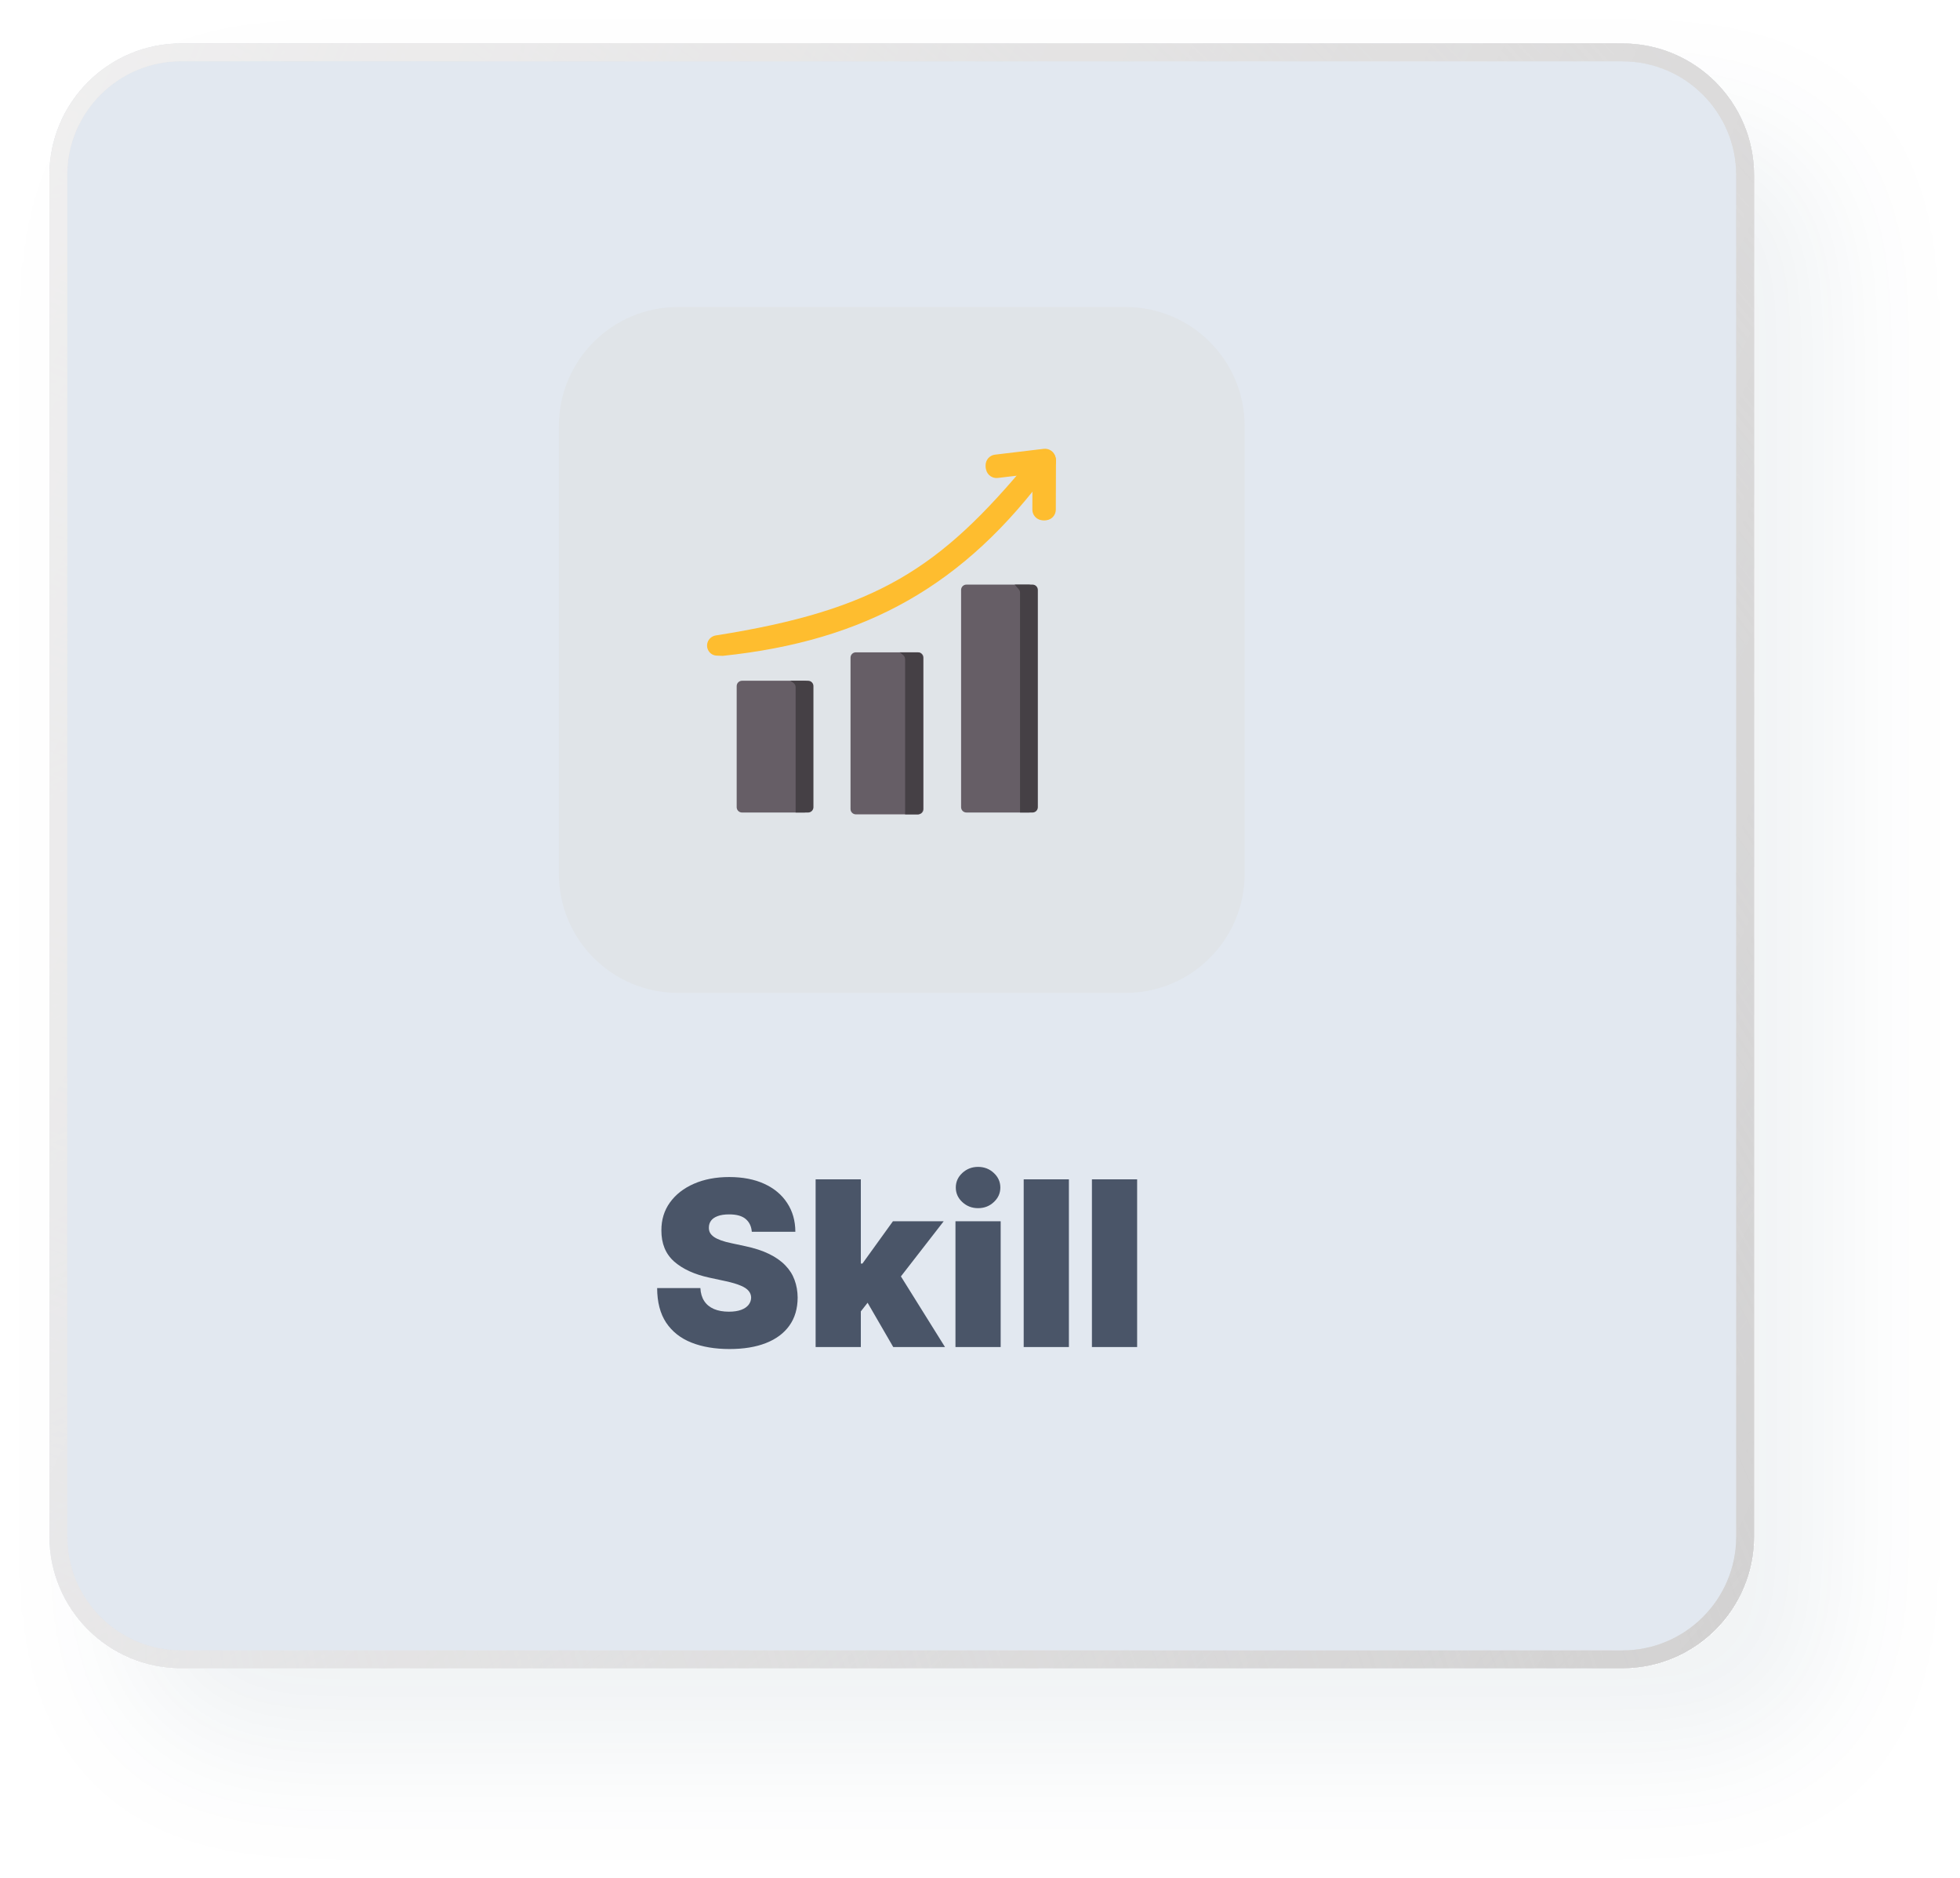
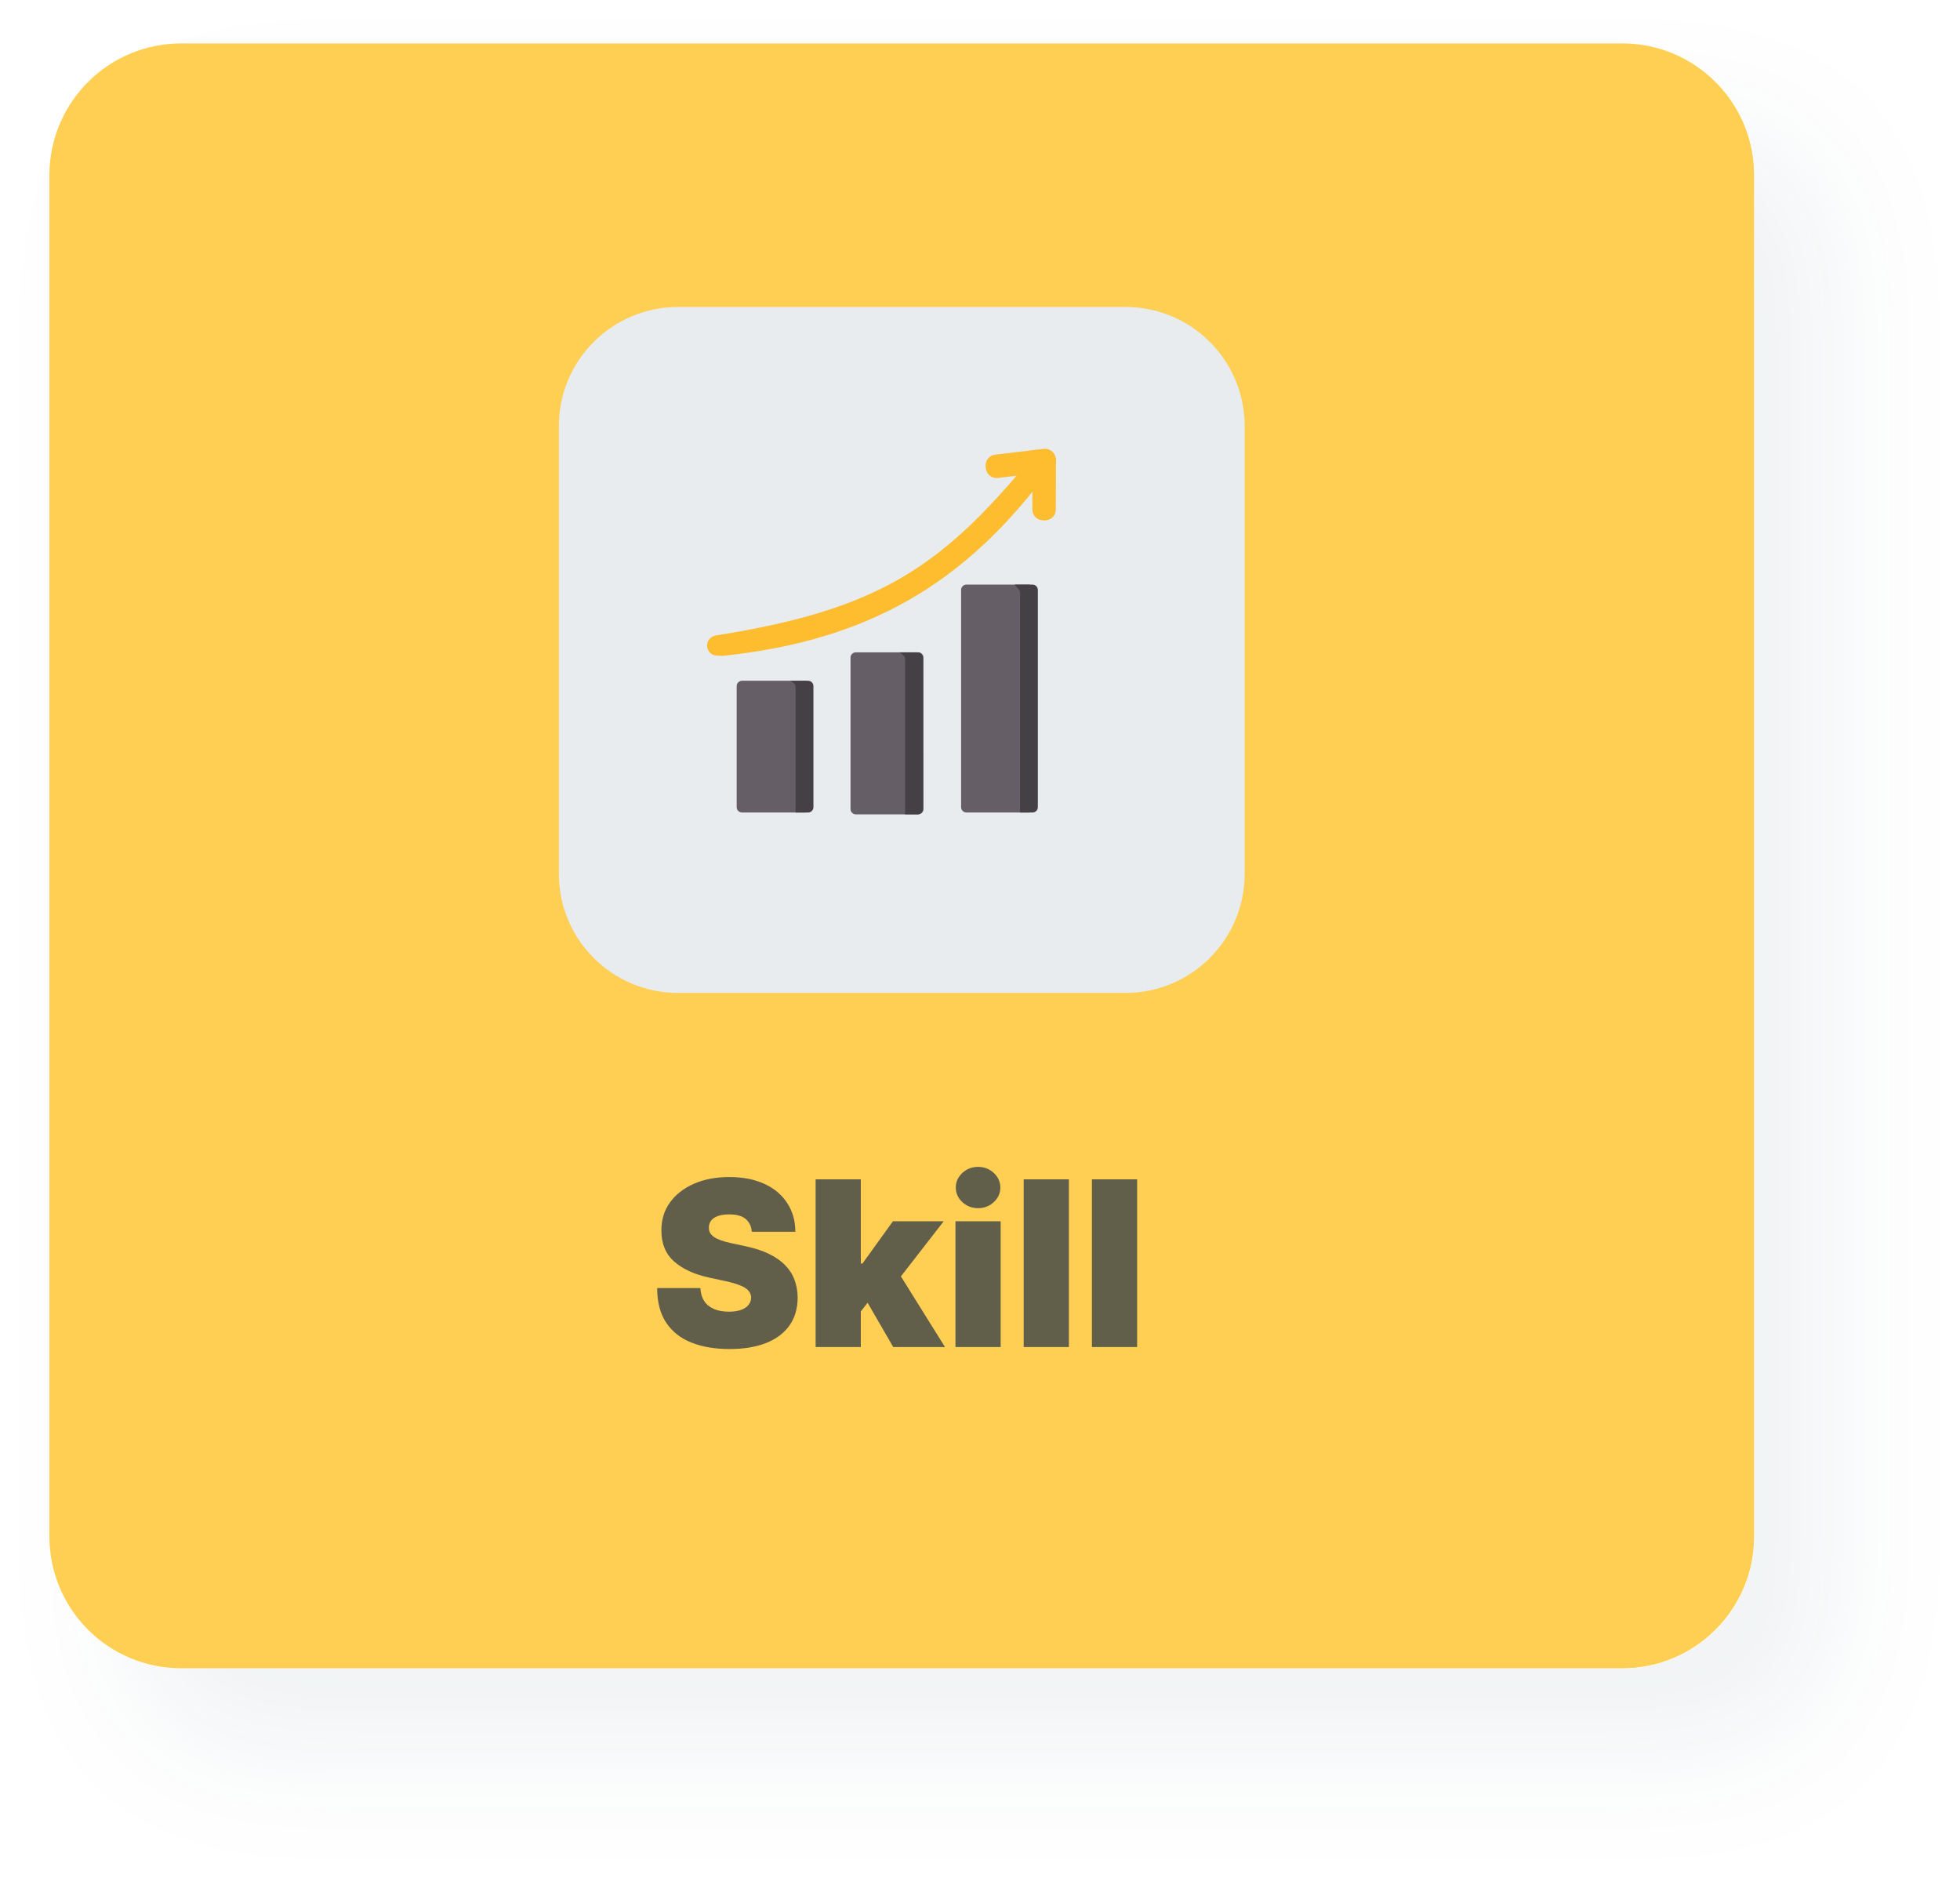
<svg xmlns="http://www.w3.org/2000/svg" width="238" height="228" viewBox="0 0 238 228" fill="none">
-   <g filter="url(#filter0_d_4039_20968)">
-     <rect x="6" y="5.272" width="207" height="197.272" rx="16" fill="#E2E8F0" />
-     <rect x="67.864" y="37.272" width="83.272" height="83.272" rx="14.457" fill="#E0E4E8" />
+   <g filter="url(#filter0_d_5194_23815)">
+     <rect x="6" y="5.272" width="207" height="197.272" rx="16" fill="#FFCF54" />
+     <rect x="67.864" y="37.272" width="83.272" height="83.272" rx="14.457" fill="#E8ECEF" />
    <path d="M97.666 82.649H90.103C89.745 82.649 89.454 82.939 89.454 83.298V97.998C89.454 98.356 89.745 98.646 90.103 98.646H97.669C98.027 98.646 98.317 98.356 98.317 97.998L98.315 83.298C98.315 82.939 98.025 82.649 97.666 82.649Z" fill="#665E66" />
    <path d="M95.964 82.649H98.126C98.484 82.649 98.774 82.939 98.774 83.298V97.998C98.774 98.356 98.484 98.646 98.126 98.646H96.613L96.613 83.429C96.613 83.212 96.505 83.009 96.324 82.889L95.964 82.649Z" fill="#454045" />
    <path d="M124.916 70.975H117.353C116.994 70.975 116.704 71.266 116.704 71.624V97.998C116.704 98.356 116.994 98.646 117.353 98.646H124.919C125.277 98.646 125.567 98.356 125.567 97.998L125.565 71.624C125.565 71.266 125.274 70.975 124.916 70.975Z" fill="#665E66" />
    <path d="M123.214 70.975H125.376C125.734 70.975 126.024 71.266 126.024 71.624V97.998C126.024 98.356 125.734 98.646 125.376 98.646H123.863L123.863 71.965C123.863 71.809 123.807 71.658 123.704 71.54L123.214 70.975Z" fill="#454045" />
    <path d="M87.767 79.626C87.537 79.62 87.278 79.61 87.015 79.597C86.14 79.556 85.603 78.634 85.98 77.843C86.157 77.472 86.515 77.211 86.922 77.147C106.499 74.063 114.176 68.96 124.968 55.945C125.375 55.454 126.125 55.145 126.76 55.082C126.982 55.06 127.175 55.091 127.297 55.302C127.437 55.546 127.539 55.834 127.608 56.077C127.703 56.407 127.615 56.758 127.411 57.036C117.161 71.025 105.174 77.804 87.767 79.626Z" fill="#FEBD2F" />
    <path d="M119.679 56.605L119.68 56.476C119.685 55.823 120.175 55.276 120.823 55.199L126.737 54.492C127.401 54.413 128.016 54.851 128.158 55.504L128.19 55.649C128.205 55.717 128.214 55.785 128.218 55.854L128.224 55.96C128.261 56.644 127.762 57.239 127.082 57.32L121.161 58.027C120.513 58.105 119.908 57.688 119.749 57.055L119.718 56.931C119.691 56.824 119.678 56.714 119.679 56.605Z" fill="#FEBD2F" />
    <path d="M126.612 63.175L126.484 63.158C125.838 63.073 125.355 62.52 125.357 61.868L125.376 55.86C125.378 55.192 125.888 54.635 126.553 54.573L126.701 54.559C126.77 54.553 126.84 54.552 126.909 54.557L127.015 54.564C127.698 54.61 128.227 55.178 128.225 55.862L128.206 61.877C128.204 62.53 127.717 63.079 127.07 63.16L126.942 63.176C126.833 63.19 126.721 63.189 126.612 63.175Z" fill="#FEBD2F" />
    <path d="M111.491 79.197H103.927C103.569 79.197 103.278 79.487 103.278 79.846V98.221C103.278 98.579 103.569 98.869 103.927 98.869H111.493C111.851 98.869 112.142 98.579 112.142 98.221L112.139 79.846C112.139 79.487 111.849 79.197 111.491 79.197Z" fill="#665E66" />
    <path d="M109.257 79.197H111.419C111.777 79.197 112.067 79.487 112.067 79.846V98.221C112.067 98.579 111.777 98.869 111.419 98.869H109.906L109.906 80.036C109.906 79.841 109.819 79.657 109.669 79.534L109.257 79.197Z" fill="#454045" />
-     <path d="M91.29 149.544C91.237 148.882 90.988 148.365 90.544 147.993C90.106 147.622 89.44 147.436 88.546 147.436C87.975 147.436 87.508 147.506 87.144 147.645C86.785 147.778 86.52 147.96 86.348 148.192C86.176 148.424 86.086 148.689 86.079 148.988C86.066 149.233 86.109 149.455 86.209 149.654C86.315 149.846 86.481 150.022 86.706 150.181C86.931 150.333 87.22 150.472 87.571 150.598C87.922 150.724 88.34 150.837 88.824 150.936L90.494 151.294C91.621 151.533 92.586 151.848 93.388 152.239C94.19 152.63 94.846 153.091 95.356 153.621C95.867 154.145 96.242 154.735 96.48 155.391C96.725 156.047 96.851 156.763 96.858 157.539C96.851 158.878 96.517 160.011 95.854 160.939C95.191 161.867 94.243 162.573 93.01 163.057C91.784 163.541 90.309 163.783 88.585 163.783C86.815 163.783 85.271 163.521 83.952 162.998C82.639 162.474 81.618 161.668 80.889 160.581C80.167 159.488 79.802 158.089 79.796 156.385H85.046C85.079 157.008 85.234 157.532 85.513 157.956C85.791 158.381 86.182 158.702 86.686 158.921C87.197 159.14 87.803 159.249 88.506 159.249C89.096 159.249 89.59 159.176 89.987 159.03C90.385 158.884 90.687 158.682 90.892 158.424C91.097 158.165 91.204 157.87 91.21 157.539C91.204 157.227 91.101 156.955 90.902 156.723C90.71 156.485 90.392 156.273 89.947 156.087C89.503 155.895 88.903 155.716 88.148 155.55L86.119 155.113C84.316 154.722 82.894 154.069 81.854 153.154C80.82 152.232 80.306 150.976 80.312 149.385C80.306 148.093 80.651 146.963 81.347 145.995C82.049 145.02 83.02 144.261 84.26 143.718C85.506 143.174 86.935 142.902 88.546 142.902C90.189 142.902 91.611 143.177 92.811 143.728C94.011 144.278 94.936 145.053 95.585 146.054C96.242 147.049 96.573 148.212 96.579 149.544H91.29ZM103.972 159.925L104.012 153.402H104.728L108.427 148.272H114.592L108.387 156.266H106.836L103.972 159.925ZM99.04 163.544V143.181H104.529V163.544H99.04ZM108.467 163.544L104.967 157.499L108.546 153.601L114.751 163.544H108.467ZM116.021 163.544V148.272H121.51V163.544H116.021ZM118.765 146.681C118.023 146.681 117.386 146.436 116.856 145.945C116.326 145.454 116.061 144.865 116.061 144.175C116.061 143.486 116.326 142.896 116.856 142.405C117.386 141.915 118.023 141.669 118.765 141.669C119.514 141.669 120.151 141.915 120.674 142.405C121.205 142.896 121.47 143.486 121.47 144.175C121.47 144.865 121.205 145.454 120.674 145.945C120.151 146.436 119.514 146.681 118.765 146.681ZM129.795 143.181V163.544H124.306V143.181H129.795ZM138.08 143.181V163.544H132.591V143.181H138.08Z" fill="#4A5568" />
-     <rect x="7.084" y="6.356" width="204.831" height="195.104" rx="14.916" stroke="url(#paint0_radial_4039_20968)" stroke-width="2.169" />
-     <rect x="7.084" y="6.356" width="204.831" height="195.104" rx="14.916" stroke="url(#paint1_radial_4039_20968)" stroke-width="2.169" />
-     <rect x="7.084" y="6.356" width="204.831" height="195.104" rx="14.916" stroke="url(#paint2_linear_4039_20968)" stroke-width="2.169" />
-     <rect x="7.084" y="6.356" width="204.831" height="195.104" rx="14.916" stroke="#C1BABA" stroke-opacity="0.2" stroke-width="2.169" />
+     <path d="M91.29 149.544C91.237 148.882 90.988 148.365 90.544 147.993C90.106 147.622 89.44 147.436 88.546 147.436C87.975 147.436 87.508 147.506 87.144 147.645C86.785 147.778 86.52 147.96 86.348 148.192C86.176 148.424 86.086 148.689 86.079 148.988C86.066 149.233 86.109 149.455 86.209 149.654C86.315 149.846 86.481 150.022 86.706 150.181C86.931 150.333 87.22 150.472 87.571 150.598C87.922 150.724 88.34 150.837 88.824 150.936L90.494 151.294C91.621 151.533 92.586 151.848 93.388 152.239C94.19 152.63 94.846 153.091 95.356 153.621C95.867 154.145 96.242 154.735 96.48 155.391C96.725 156.047 96.851 156.763 96.858 157.539C96.851 158.878 96.517 160.011 95.854 160.939C95.191 161.867 94.243 162.573 93.01 163.057C91.784 163.541 90.309 163.783 88.585 163.783C86.815 163.783 85.271 163.521 83.952 162.998C82.639 162.474 81.618 161.668 80.889 160.581C80.167 159.488 79.802 158.089 79.796 156.385H85.046C85.079 157.008 85.234 157.532 85.513 157.956C85.791 158.381 86.182 158.702 86.686 158.921C87.197 159.14 87.803 159.249 88.506 159.249C89.096 159.249 89.59 159.176 89.987 159.03C90.385 158.884 90.687 158.682 90.892 158.424C91.097 158.165 91.204 157.87 91.21 157.539C91.204 157.227 91.101 156.955 90.902 156.723C90.71 156.485 90.392 156.273 89.947 156.087C89.503 155.895 88.903 155.716 88.148 155.55L86.119 155.113C84.316 154.722 82.894 154.069 81.854 153.154C80.82 152.232 80.306 150.976 80.312 149.385C80.306 148.093 80.651 146.963 81.347 145.995C82.049 145.02 83.02 144.261 84.26 143.718C85.506 143.174 86.935 142.902 88.546 142.902C90.189 142.902 91.611 143.177 92.811 143.728C94.011 144.278 94.936 145.053 95.585 146.054C96.242 147.049 96.573 148.212 96.579 149.544H91.29ZM103.972 159.925L104.012 153.402H104.728L108.427 148.272H114.592L108.387 156.266H106.836L103.972 159.925ZM99.04 163.544V143.181H104.529V163.544H99.04ZM108.467 163.544L104.967 157.499L108.546 153.601L114.751 163.544H108.467ZM116.021 163.544V148.272H121.51V163.544H116.021ZM118.765 146.681C118.023 146.681 117.386 146.436 116.856 145.945C116.326 145.454 116.061 144.865 116.061 144.175C116.061 143.486 116.326 142.896 116.856 142.405C117.386 141.915 118.023 141.669 118.765 141.669C119.514 141.669 120.151 141.915 120.674 142.405C121.205 142.896 121.47 143.486 121.47 144.175C121.47 144.865 121.205 145.454 120.674 145.945C120.151 146.436 119.514 146.681 118.765 146.681ZM129.795 143.181V163.544H124.306V143.181H129.795ZM138.08 143.181V163.544H132.591V143.181H138.08Z" fill="#615E4A" />
  </g>
  <defs>
-     <filter id="filter0_d_4039_20968" x="0.217" y="0.212" width="237.36" height="227.632" filterUnits="userSpaceOnUse" color-interpolation-filters="sRGB">
+     <filter id="filter0_d_5194_23815" x="0.217" y="0.212" width="237.36" height="227.632" filterUnits="userSpaceOnUse" color-interpolation-filters="sRGB">
      <feFlood flood-opacity="0" result="BackgroundImageFix" />
      <feColorMatrix in="SourceAlpha" type="matrix" values="0 0 0 0 0 0 0 0 0 0 0 0 0 0 0 0 0 0 127 0" result="hardAlpha" />
      <feOffset dx="9.397" dy="10.12" />
      <feGaussianBlur stdDeviation="7.59" />
      <feComposite in2="hardAlpha" operator="out" />
      <feColorMatrix type="matrix" values="0 0 0 0 0.037 0 0 0 0 0.19 0 0 0 0 0.3 0 0 0 0.06 0" />
-       <feBlend mode="normal" in2="BackgroundImageFix" result="effect1_dropShadow_4039_20968" />
-       <feBlend mode="normal" in="SourceGraphic" in2="effect1_dropShadow_4039_20968" result="shape" />
+       <feBlend mode="normal" in2="BackgroundImageFix" result="effect1_dropShadow_5194_23815" />
+       <feBlend mode="normal" in="SourceGraphic" in2="effect1_dropShadow_5194_23815" result="shape" />
    </filter>
-     <radialGradient id="paint0_radial_4039_20968" cx="0" cy="0" r="1" gradientUnits="userSpaceOnUse" gradientTransform="translate(7.86191 11.1415) rotate(42.6975) scale(274.799 438.312)">
-       <stop stop-color="#D8D8D8" stop-opacity="0" />
-       <stop offset="1" stop-color="#D8D8D8" />
-     </radialGradient>
-     <radialGradient id="paint1_radial_4039_20968" cx="0" cy="0" r="1" gradientUnits="userSpaceOnUse" gradientTransform="translate(8.84761 196.512) rotate(-42.6869) scale(273.411 435.631)">
-       <stop stop-color="#D8D8D8" stop-opacity="0" />
-       <stop offset="1" stop-color="#D8D8D8" />
-     </radialGradient>
-     <linearGradient id="paint2_linear_4039_20968" x1="9.833" y1="10.652" x2="245.269" y2="123.522" gradientUnits="userSpaceOnUse">
-       <stop stop-color="white" stop-opacity="0.9" />
-       <stop offset="1" stop-color="white" stop-opacity="0" />
-     </linearGradient>
  </defs>
</svg>
